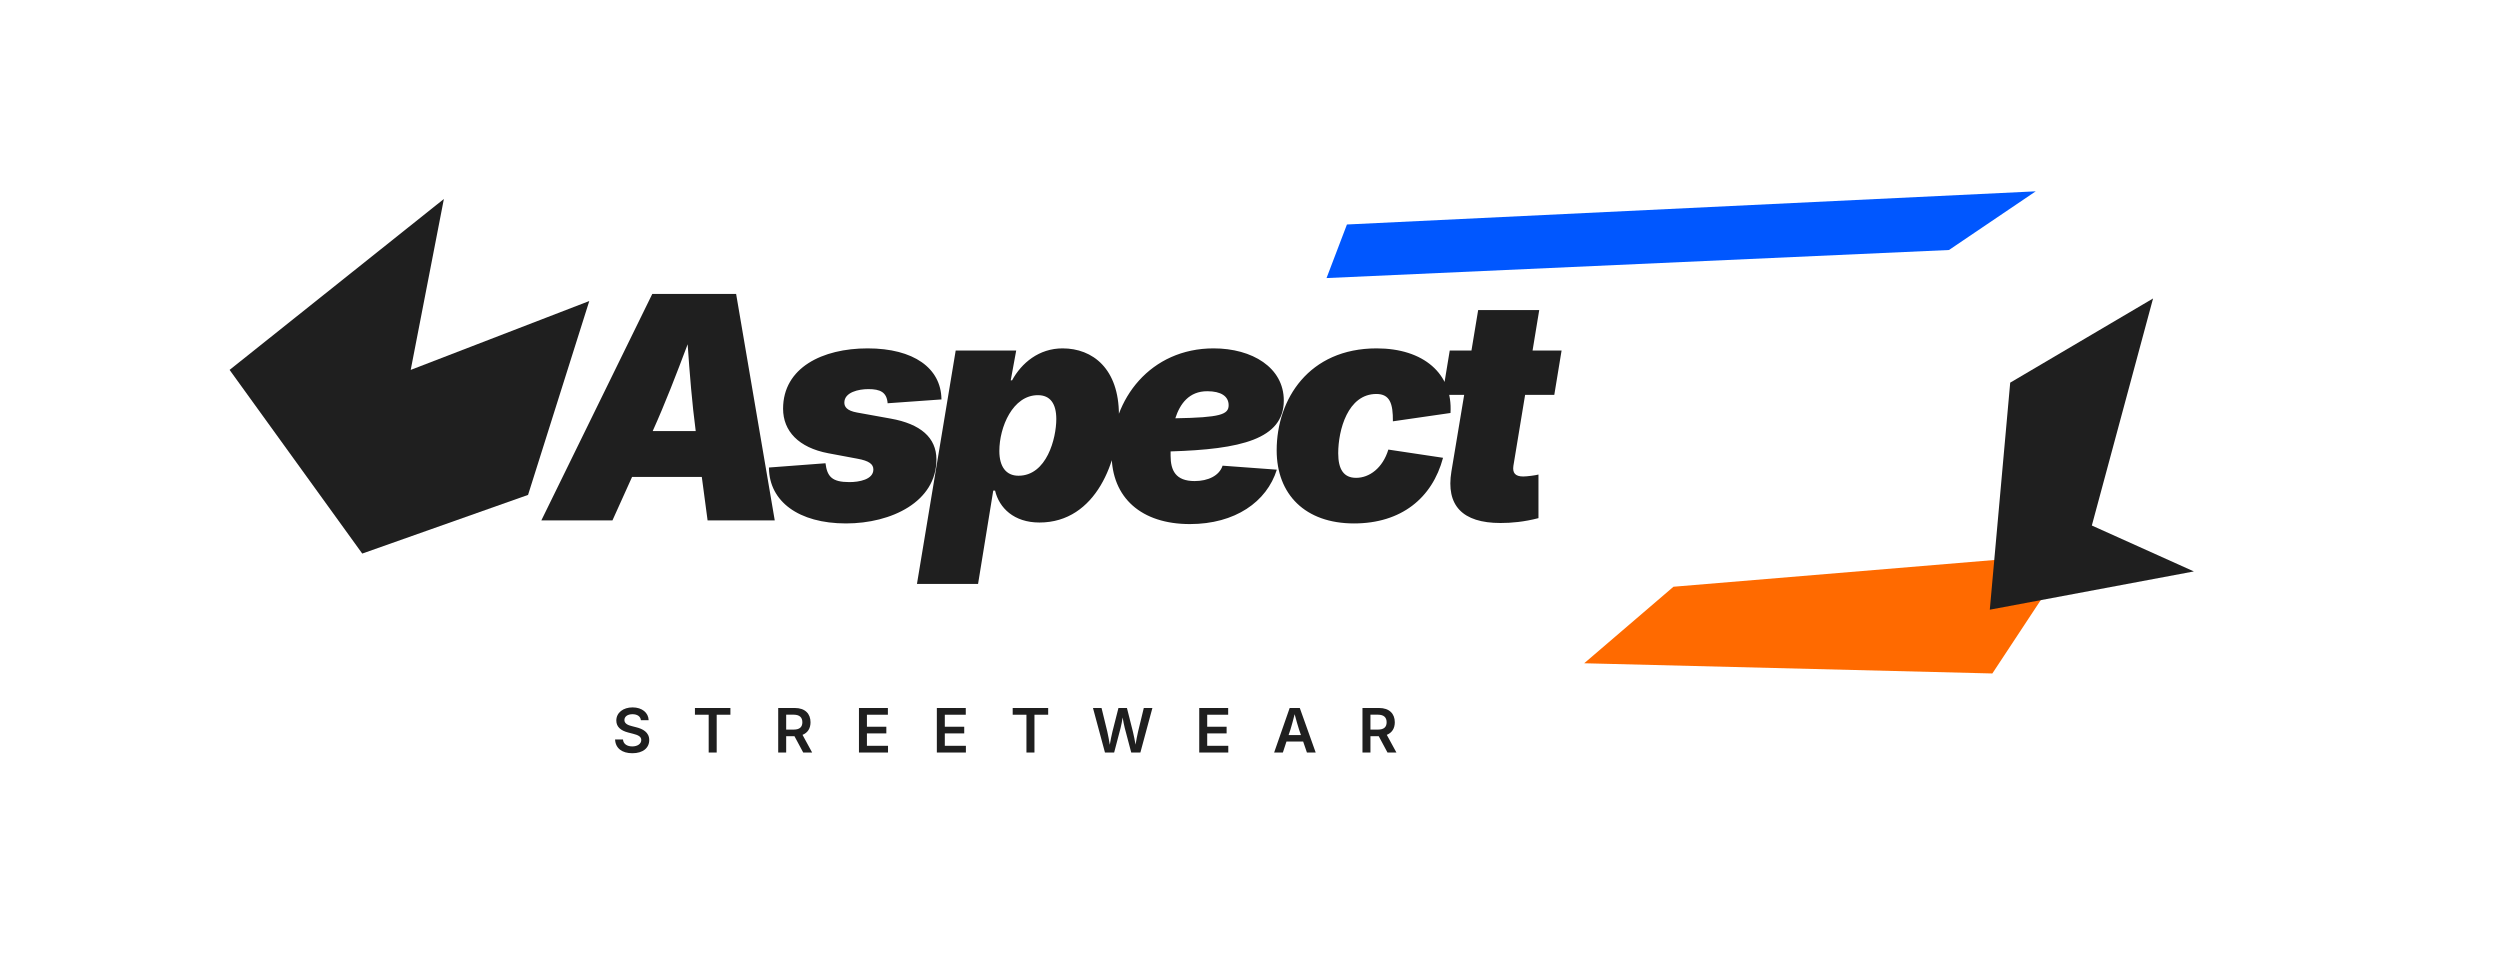
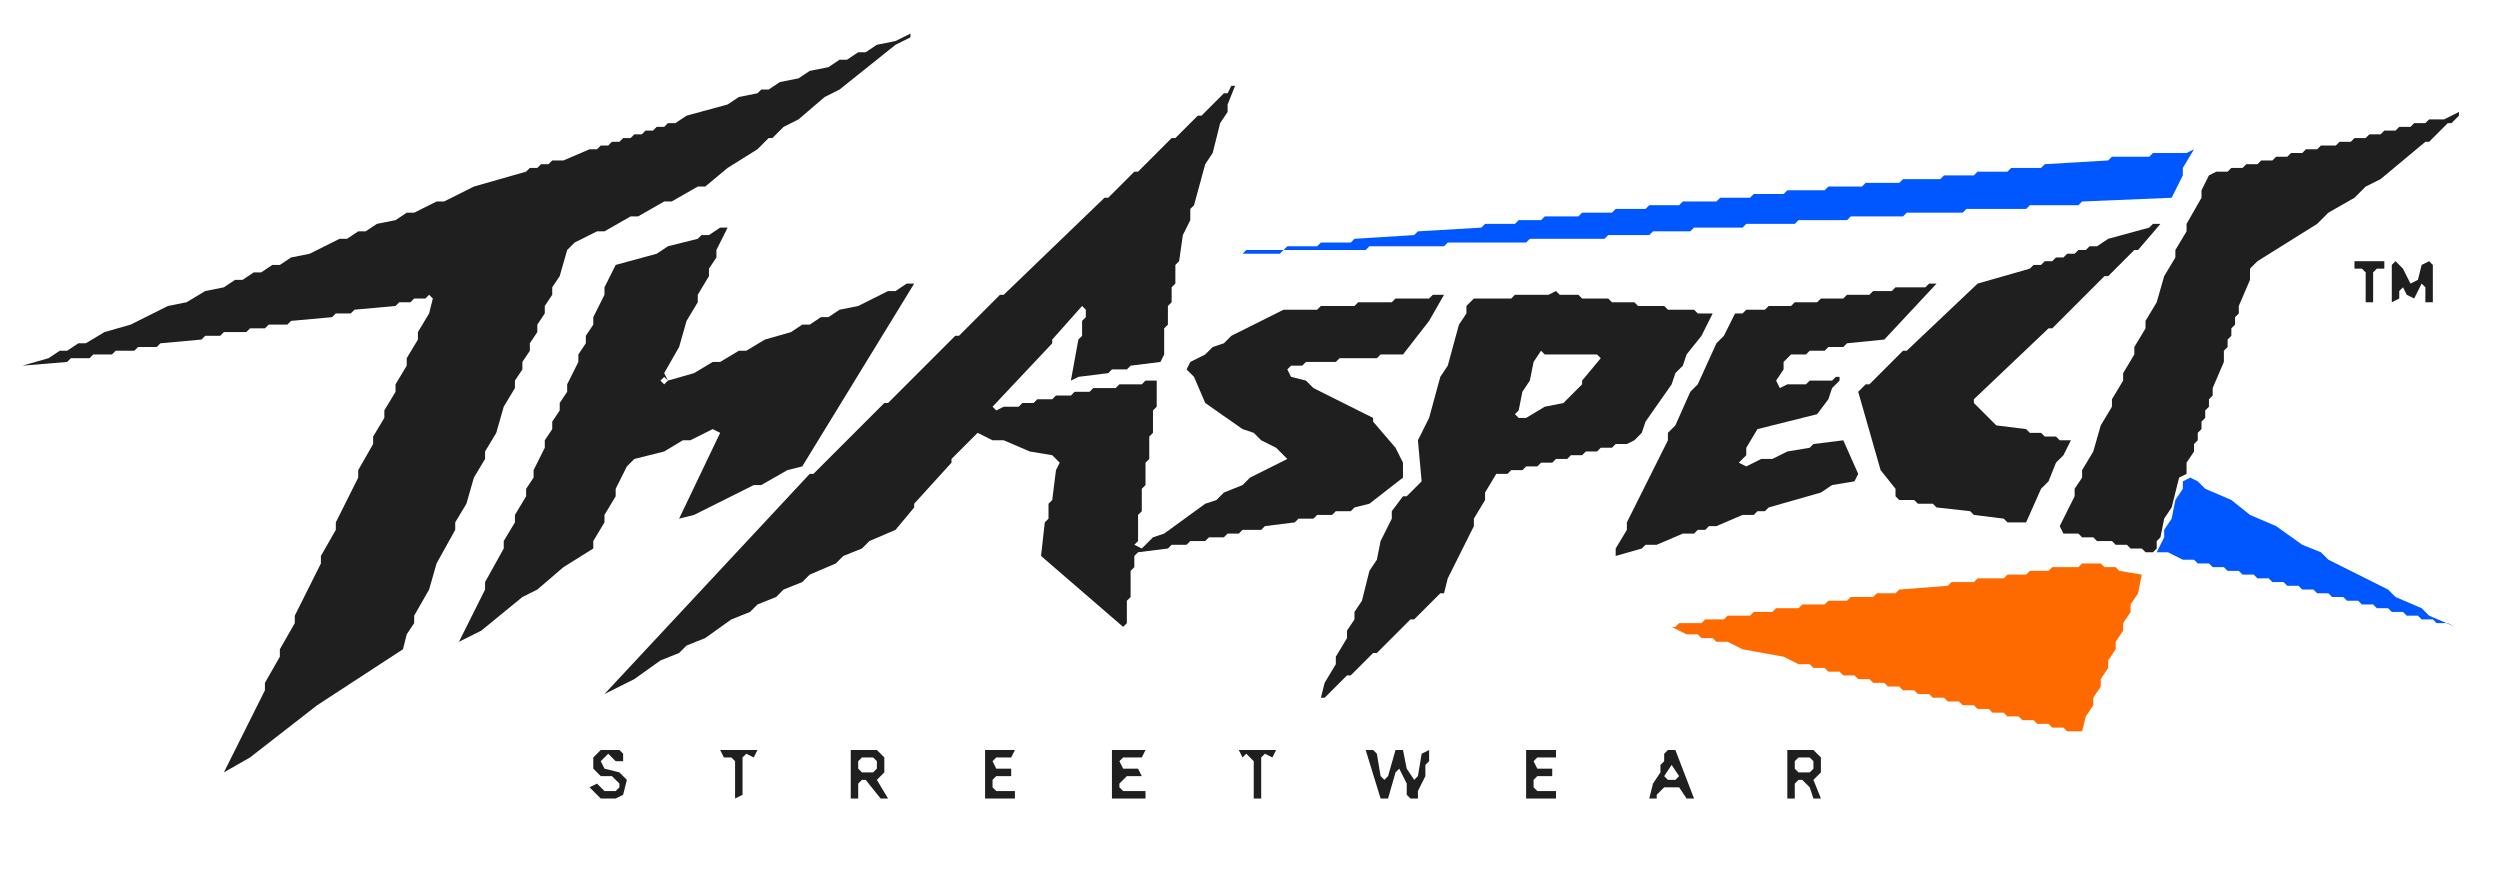
- <svg xmlns="http://www.w3.org/2000/svg" width="980" height="380" viewBox="0 0 980 380">
-   <g transform="translate(70 40)">
-     <polygon points="20,105 104,38 91,105 161,78 137,154 72,177" fill="#1F1F1F" />
-     <text x="145" y="164" font-family="Inter,Arial,sans-serif" font-size="122" font-weight="900" font-style="italic" letter-spacing="-9" fill="#1F1F1F">Aspect</text>
-     <polygon points="458,48 728,35 694,58 450,69" fill="#0057FF" />
-     <polygon points="586,190 742,177 711,224 551,220" fill="#FF6A00" />
-     <polygon points="718,110 774,77 750,166 790,184 710,199" fill="#1F1F1F" />
-     <text x="170" y="255" font-family="Inter,Arial,sans-serif" font-size="24" font-weight="600" letter-spacing="16" fill="#1F1F1F">STREETWEAR</text>
-   </g>
+ <svg xmlns="http://www.w3.org/2000/svg" viewBox="0 0 670 240" role="img">
+   <path d="M 446 208 L 448 205 L 450 208 L 449 209 L 447 209 Z M 481 204 L 482 203 L 485 203 L 486 204 L 486 206 L 485 207 L 482 207 L 481 206 Z M 230 204 L 231 203 L 234 203 L 235 204 L 235 206 L 234 207 L 231 207 L 230 206 Z M 479 201 L 479 214 L 481 214 L 481 210 L 482 209 L 483 209 L 485 211 L 486 214 L 488 214 L 486 209 L 488 207 L 488 203 L 486 201 Z M 447 201 L 446 202 L 446 204 L 445 205 L 445 207 L 443 210 L 442 214 L 444 214 L 444 213 L 446 211 L 450 211 L 452 214 L 454 214 L 449 201 Z M 409 201 L 409 214 L 417 214 L 417 212 L 412 212 L 411 211 L 411 209 L 412 208 L 416 208 L 416 206 L 412 206 L 411 204 L 412 203 L 417 203 L 417 201 Z M 366 201 L 370 214 L 372 214 L 374 207 L 375 206 L 377 210 L 377 213 L 378 214 L 380 214 L 380 212 L 382 208 L 382 205 L 383 204 L 383 201 L 381 202 L 380 208 L 379 209 L 377 206 L 376 201 L 374 201 L 372 208 L 371 209 L 370 208 L 369 202 L 368 201 Z M 332 201 L 333 203 L 334 202 L 336 204 L 336 214 L 338 214 L 338 203 L 339 202 L 341 203 L 342 201 Z M 298 201 L 298 214 L 307 214 L 307 212 L 301 212 L 300 211 L 300 210 L 302 208 L 306 208 L 305 206 L 301 206 L 300 204 L 301 203 L 306 203 L 307 201 Z M 264 201 L 264 214 L 272 214 L 272 212 L 267 212 L 266 211 L 266 209 L 267 208 L 271 208 L 271 206 L 267 206 L 266 204 L 267 203 L 271 203 L 272 201 Z M 228 201 L 228 214 L 230 214 L 230 210 L 231 209 L 232 209 L 236 214 L 238 214 L 235 209 L 237 207 L 237 203 L 235 201 Z M 203 201 L 193 201 L 194 203 L 196 203 L 197 204 L 197 214 L 199 213 L 199 203 L 200 202 L 202 203 Z M 161 201 L 159 203 L 159 206 L 161 208 L 164 208 L 166 210 L 166 211 L 165 212 L 162 212 L 160 210 L 158 211 L 161 214 L 165 214 L 167 213 L 168 209 L 166 207 L 162 206 L 161 204 L 163 202 L 165 204 L 167 204 L 167 202 L 166 201 Z M 177 102 L 178 101 L 179 102 L 178 103 Z M 429 96 L 424 102 L 424 103 L 419 108 L 414 109 L 409 112 L 407 112 L 406 111 L 407 110 L 408 105 L 410 102 L 411 97 L 413 94 L 414 95 L 428 95 Z M 459 84 L 455 84 L 454 83 L 447 83 L 446 82 L 439 82 L 438 81 L 432 81 L 431 80 L 424 80 L 423 79 L 418 79 L 417 78 L 415 79 L 406 79 L 405 80 L 395 80 L 393 82 L 393 84 L 391 87 L 388 98 L 386 101 L 383 112 L 380 118 L 381 129 L 377 133 L 376 133 L 373 137 L 373 139 L 370 145 L 369 150 L 367 153 L 365 161 L 363 164 L 363 166 L 361 169 L 361 171 L 358 176 L 358 178 L 355 183 L 354 187 L 355 187 L 361 181 L 362 181 L 368 175 L 369 175 L 378 166 L 379 166 L 386 159 L 387 159 L 388 155 L 395 141 L 395 139 L 398 134 L 398 132 L 401 127 L 404 127 L 405 126 L 408 126 L 409 125 L 412 125 L 413 124 L 416 124 L 417 123 L 420 123 L 421 122 L 424 122 L 425 121 L 428 121 L 429 120 L 432 120 L 433 119 L 436 119 L 438 118 L 440 116 L 441 113 L 448 103 L 449 100 L 451 98 L 452 95 L 456 90 Z M 519 76 L 517 76 L 516 77 L 508 77 L 507 78 L 502 78 L 501 79 L 495 79 L 494 80 L 488 80 L 487 81 L 481 81 L 480 82 L 474 82 L 473 83 L 468 83 L 467 84 L 465 84 L 462 90 L 460 92 L 455 103 L 453 105 L 449 114 L 447 116 L 447 118 L 436 140 L 436 142 L 433 147 L 433 149 L 440 147 L 441 146 L 444 146 L 451 143 L 454 143 L 455 142 L 457 142 L 458 141 L 460 141 L 467 138 L 470 138 L 471 137 L 473 137 L 474 136 L 488 132 L 491 130 L 497 129 L 498 127 L 494 118 L 486 119 L 485 120 L 479 121 L 475 123 L 472 123 L 468 125 L 466 124 L 468 122 L 468 120 L 471 115 L 487 111 L 490 107 L 491 104 L 493 102 L 493 101 L 492 101 L 491 102 L 485 102 L 484 103 L 479 103 L 477 104 L 476 102 L 478 99 L 478 97 L 480 95 L 484 95 L 485 94 L 489 94 L 490 93 L 494 93 L 495 92 L 505 91 Z M 642 70 L 641 71 L 641 81 L 643 80 L 643 78 L 644 77 L 645 79 L 647 80 L 649 76 L 650 77 L 650 81 L 652 81 L 652 71 L 651 70 L 649 71 L 648 75 L 646 76 L 644 72 Z M 631 70 L 631 72 L 633 72 L 634 73 L 634 81 L 636 81 L 636 73 L 637 72 L 639 72 L 639 70 Z M 245 76 L 243 76 L 240 78 L 238 78 L 230 82 L 225 83 L 222 85 L 220 85 L 217 87 L 215 87 L 212 89 L 205 91 L 200 94 L 198 94 L 193 97 L 191 97 L 186 100 L 179 102 L 178 100 L 182 93 L 184 86 L 187 81 L 187 79 L 190 74 L 190 72 L 192 69 L 192 67 L 195 61 L 193 61 L 190 63 L 188 63 L 187 64 L 179 66 L 176 68 L 165 71 L 162 77 L 162 79 L 159 85 L 159 87 L 157 90 L 157 92 L 155 95 L 155 97 L 152 103 L 152 105 L 150 108 L 150 110 L 148 113 L 148 115 L 146 118 L 146 120 L 143 126 L 143 128 L 141 131 L 141 133 L 138 138 L 138 140 L 135 145 L 135 147 L 130 156 L 130 158 L 123 172 L 129 169 L 140 160 L 144 158 L 151 152 L 159 147 L 159 145 L 162 140 L 162 138 L 165 133 L 165 131 L 168 125 L 170 123 L 178 121 L 183 118 L 185 118 L 191 115 L 193 116 L 182 139 L 186 138 L 202 130 L 204 130 L 211 126 L 215 125 Z M 579 60 L 577 60 L 576 61 L 565 64 L 562 66 L 560 66 L 559 67 L 557 67 L 556 68 L 554 68 L 553 69 L 551 69 L 550 70 L 548 70 L 547 71 L 545 71 L 544 72 L 530 76 L 511 94 L 510 94 L 501 103 L 500 103 L 498 105 L 504 126 L 508 131 L 508 133 L 509 134 L 513 134 L 514 135 L 518 135 L 519 136 L 528 137 L 529 138 L 537 139 L 538 140 L 543 140 L 547 131 L 549 129 L 551 124 L 553 122 L 555 118 L 552 118 L 551 117 L 548 117 L 547 116 L 544 116 L 543 115 L 535 114 L 529 108 L 529 107 L 549 88 L 550 88 L 564 74 L 565 74 L 572 67 L 573 67 Z M 659 30 L 655 32 L 651 32 L 650 33 L 647 33 L 646 34 L 643 34 L 642 35 L 639 35 L 638 36 L 635 36 L 634 37 L 631 37 L 630 38 L 627 38 L 626 39 L 622 39 L 621 40 L 618 40 L 617 41 L 614 41 L 613 42 L 610 42 L 609 43 L 606 43 L 605 44 L 602 44 L 601 45 L 598 45 L 597 46 L 594 46 L 592 47 L 590 51 L 590 53 L 586 60 L 586 62 L 583 67 L 583 69 L 580 74 L 578 81 L 575 86 L 575 88 L 572 93 L 572 95 L 569 100 L 569 102 L 566 107 L 566 109 L 563 114 L 561 121 L 558 126 L 558 128 L 556 131 L 556 133 L 552 141 L 553 143 L 557 143 L 558 144 L 561 144 L 562 145 L 566 145 L 567 146 L 570 146 L 571 147 L 574 147 L 575 148 L 577 148 L 578 147 L 578 145 L 579 144 L 580 139 L 582 136 L 584 128 L 586 127 L 586 124 L 588 121 L 588 119 L 589 118 L 589 116 L 590 115 L 590 113 L 591 112 L 591 110 L 592 109 L 592 107 L 593 106 L 593 104 L 596 97 L 596 94 L 597 93 L 597 91 L 598 90 L 598 88 L 599 87 L 599 85 L 600 84 L 600 82 L 603 75 L 603 72 L 605 70 L 621 60 L 624 57 L 631 53 L 634 50 L 638 48 L 650 38 L 651 38 L 656 33 L 657 33 L 659 31 Z M 387 79 L 384 79 L 383 80 L 374 80 L 373 81 L 364 81 L 363 82 L 354 82 L 353 83 L 344 83 L 330 90 L 328 92 L 325 93 L 323 95 L 319 97 L 318 99 L 320 101 L 323 108 L 333 115 L 336 116 L 338 118 L 342 120 L 345 123 L 335 128 L 333 130 L 328 132 L 326 134 L 323 135 L 312 143 L 309 144 L 306 147 L 304 146 L 305 145 L 305 138 L 306 137 L 306 131 L 307 130 L 307 124 L 308 123 L 308 117 L 309 116 L 309 110 L 310 109 L 310 102 L 307 102 L 306 103 L 300 103 L 299 104 L 293 104 L 292 105 L 288 105 L 287 106 L 283 106 L 282 107 L 278 107 L 277 108 L 274 108 L 273 109 L 269 109 L 267 110 L 266 109 L 282 92 L 282 91 L 290 82 L 291 83 L 291 85 L 290 86 L 290 90 L 289 91 L 287 102 L 289 101 L 297 100 L 298 99 L 302 99 L 303 98 L 311 97 L 312 95 L 312 88 L 313 87 L 313 82 L 314 81 L 314 77 L 315 76 L 315 71 L 316 70 L 317 63 L 319 59 L 319 56 L 320 55 L 323 44 L 325 41 L 327 33 L 329 30 L 329 28 L 331 23 L 330 23 L 329 25 L 328 25 L 322 31 L 321 31 L 315 37 L 314 37 L 305 46 L 304 46 L 297 53 L 296 53 L 269 79 L 268 79 L 257 90 L 256 90 L 238 108 L 237 108 L 218 127 L 217 127 L 162 186 L 170 182 L 177 177 L 182 175 L 184 173 L 189 171 L 196 166 L 201 164 L 203 162 L 208 160 L 210 158 L 215 156 L 217 154 L 224 151 L 226 149 L 231 147 L 233 145 L 240 142 L 245 136 L 245 135 L 255 124 L 255 123 L 262 116 L 266 118 L 269 118 L 276 121 L 282 122 L 284 124 L 283 126 L 282 134 L 281 135 L 281 139 L 280 140 L 279 149 L 301 168 L 302 167 L 302 161 L 303 160 L 303 153 L 304 152 L 304 149 L 305 148 L 313 147 L 314 146 L 318 146 L 319 145 L 323 145 L 324 144 L 328 144 L 329 143 L 332 143 L 333 142 L 338 142 L 339 141 L 347 140 L 348 139 L 352 139 L 353 138 L 357 138 L 358 137 L 362 137 L 363 136 L 367 135 L 376 128 L 376 124 L 374 120 L 368 113 L 368 112 L 352 104 L 350 102 L 346 101 L 345 99 L 346 98 L 349 98 L 350 97 L 358 97 L 359 96 L 369 96 L 370 95 L 376 95 L 383 86 Z M 244 9 L 240 11 L 235 12 L 232 14 L 230 14 L 227 16 L 225 16 L 222 18 L 217 19 L 214 21 L 209 22 L 206 24 L 204 24 L 203 25 L 198 26 L 195 28 L 184 31 L 181 33 L 179 33 L 178 34 L 176 34 L 175 35 L 173 35 L 172 36 L 170 36 L 169 37 L 167 37 L 166 38 L 164 38 L 163 39 L 161 39 L 160 40 L 158 40 L 151 43 L 148 43 L 147 44 L 145 44 L 144 45 L 142 45 L 141 46 L 127 50 L 119 54 L 117 54 L 111 57 L 109 57 L 106 59 L 101 60 L 98 62 L 96 62 L 93 64 L 91 64 L 83 68 L 78 69 L 75 71 L 73 71 L 70 73 L 68 73 L 65 75 L 63 75 L 60 77 L 55 78 L 50 81 L 45 82 L 35 87 L 28 89 L 23 92 L 21 92 L 18 94 L 16 94 L 13 96 L 6 98 L 18 97 L 19 96 L 24 96 L 25 95 L 30 95 L 31 94 L 36 94 L 37 93 L 42 93 L 43 92 L 54 91 L 55 90 L 59 90 L 60 89 L 66 89 L 67 88 L 71 88 L 72 87 L 77 87 L 78 86 L 89 85 L 90 84 L 94 84 L 95 83 L 106 82 L 107 81 L 110 81 L 111 80 L 114 80 L 115 79 L 116 80 L 115 84 L 112 89 L 112 91 L 109 96 L 109 98 L 106 103 L 106 105 L 103 110 L 103 112 L 100 117 L 100 119 L 96 126 L 96 128 L 90 140 L 90 142 L 86 149 L 86 151 L 79 165 L 79 167 L 75 174 L 75 176 L 71 183 L 71 185 L 60 207 L 67 203 L 85 189 L 108 174 L 109 170 L 111 167 L 111 165 L 115 158 L 117 151 L 122 142 L 122 140 L 125 135 L 127 128 L 130 123 L 130 121 L 133 116 L 135 109 L 138 104 L 138 102 L 140 99 L 140 97 L 142 94 L 142 92 L 144 89 L 144 87 L 146 84 L 146 82 L 148 79 L 148 77 L 150 74 L 152 67 L 154 65 L 160 62 L 162 62 L 169 58 L 171 58 L 178 54 L 180 54 L 187 50 L 189 50 L 195 45 L 203 40 L 206 37 L 207 37 L 210 34 L 214 32 L 221 26 L 225 24 L 240 12 L 244 10 Z" fill="#1F1F1F" fill-rule="evenodd" />
+   <path d="M 585 129 L 585 131 L 583 134 L 582 139 L 580 142 L 580 144 L 578 148 L 581 148 L 585 150 L 588 150 L 589 151 L 592 151 L 593 152 L 596 152 L 597 153 L 600 153 L 601 154 L 604 154 L 605 155 L 608 155 L 609 156 L 612 156 L 613 157 L 616 157 L 617 158 L 620 158 L 621 159 L 624 159 L 625 160 L 628 160 L 629 161 L 632 161 L 633 162 L 636 162 L 637 163 L 640 163 L 641 164 L 644 164 L 645 165 L 648 165 L 649 166 L 652 166 L 653 167 L 656 167 L 658 168 L 651 165 L 649 163 L 642 160 L 640 158 L 624 150 L 622 148 L 617 146 L 610 141 L 603 138 L 598 134 L 591 131 L 589 129 L 587 128 Z M 588 40 L 586 41 L 577 41 L 576 42 L 566 42 L 565 43 L 548 44 L 547 45 L 539 45 L 538 46 L 530 46 L 529 47 L 521 47 L 520 48 L 510 48 L 509 49 L 500 49 L 499 50 L 490 50 L 489 51 L 479 51 L 478 52 L 470 52 L 469 53 L 461 53 L 460 54 L 451 54 L 450 55 L 442 55 L 441 56 L 433 56 L 432 57 L 424 57 L 423 58 L 414 58 L 413 59 L 407 59 L 406 60 L 398 60 L 397 61 L 380 62 L 379 63 L 363 64 L 362 65 L 354 65 L 353 66 L 345 66 L 344 67 L 334 67 L 333 68 L 327 68 L 343 68 L 344 67 L 366 67 L 367 66 L 387 66 L 388 65 L 409 65 L 410 64 L 430 64 L 431 63 L 442 63 L 443 62 L 453 62 L 454 61 L 467 61 L 468 60 L 481 60 L 482 59 L 495 59 L 496 58 L 510 58 L 511 57 L 526 57 L 527 56 L 543 56 L 544 55 L 557 55 L 558 54 L 582 53 L 585 47 L 585 45 Z" fill="#0057FF" fill-rule="evenodd" />
+   <path d="M 574 154 L 568 153 L 567 152 L 564 152 L 563 151 L 558 151 L 557 152 L 550 152 L 549 153 L 544 153 L 543 154 L 538 154 L 537 155 L 530 155 L 529 156 L 523 156 L 522 157 L 509 158 L 508 159 L 503 159 L 502 160 L 496 160 L 495 161 L 490 161 L 489 162 L 483 162 L 482 163 L 476 163 L 475 164 L 470 164 L 469 165 L 463 165 L 462 166 L 457 166 L 456 167 L 450 167 L 449 168 L 446 168 L 448 168 L 452 170 L 455 170 L 456 171 L 459 171 L 460 172 L 463 172 L 467 174 L 478 176 L 482 178 L 485 178 L 486 179 L 489 179 L 490 180 L 493 180 L 494 181 L 497 181 L 498 182 L 501 182 L 502 183 L 505 183 L 506 184 L 509 184 L 510 185 L 513 185 L 514 186 L 517 186 L 518 187 L 521 187 L 522 188 L 525 188 L 526 189 L 529 189 L 530 190 L 533 190 L 534 191 L 537 191 L 538 192 L 541 192 L 542 193 L 545 193 L 546 194 L 549 194 L 550 195 L 553 195 L 554 196 L 558 196 L 559 192 L 561 189 L 561 187 L 563 184 L 563 182 L 565 179 L 565 177 L 567 174 L 567 172 L 569 169 L 569 167 L 571 164 L 571 162 L 573 159 Z" fill="#FF6A00" fill-rule="evenodd" />
</svg>
